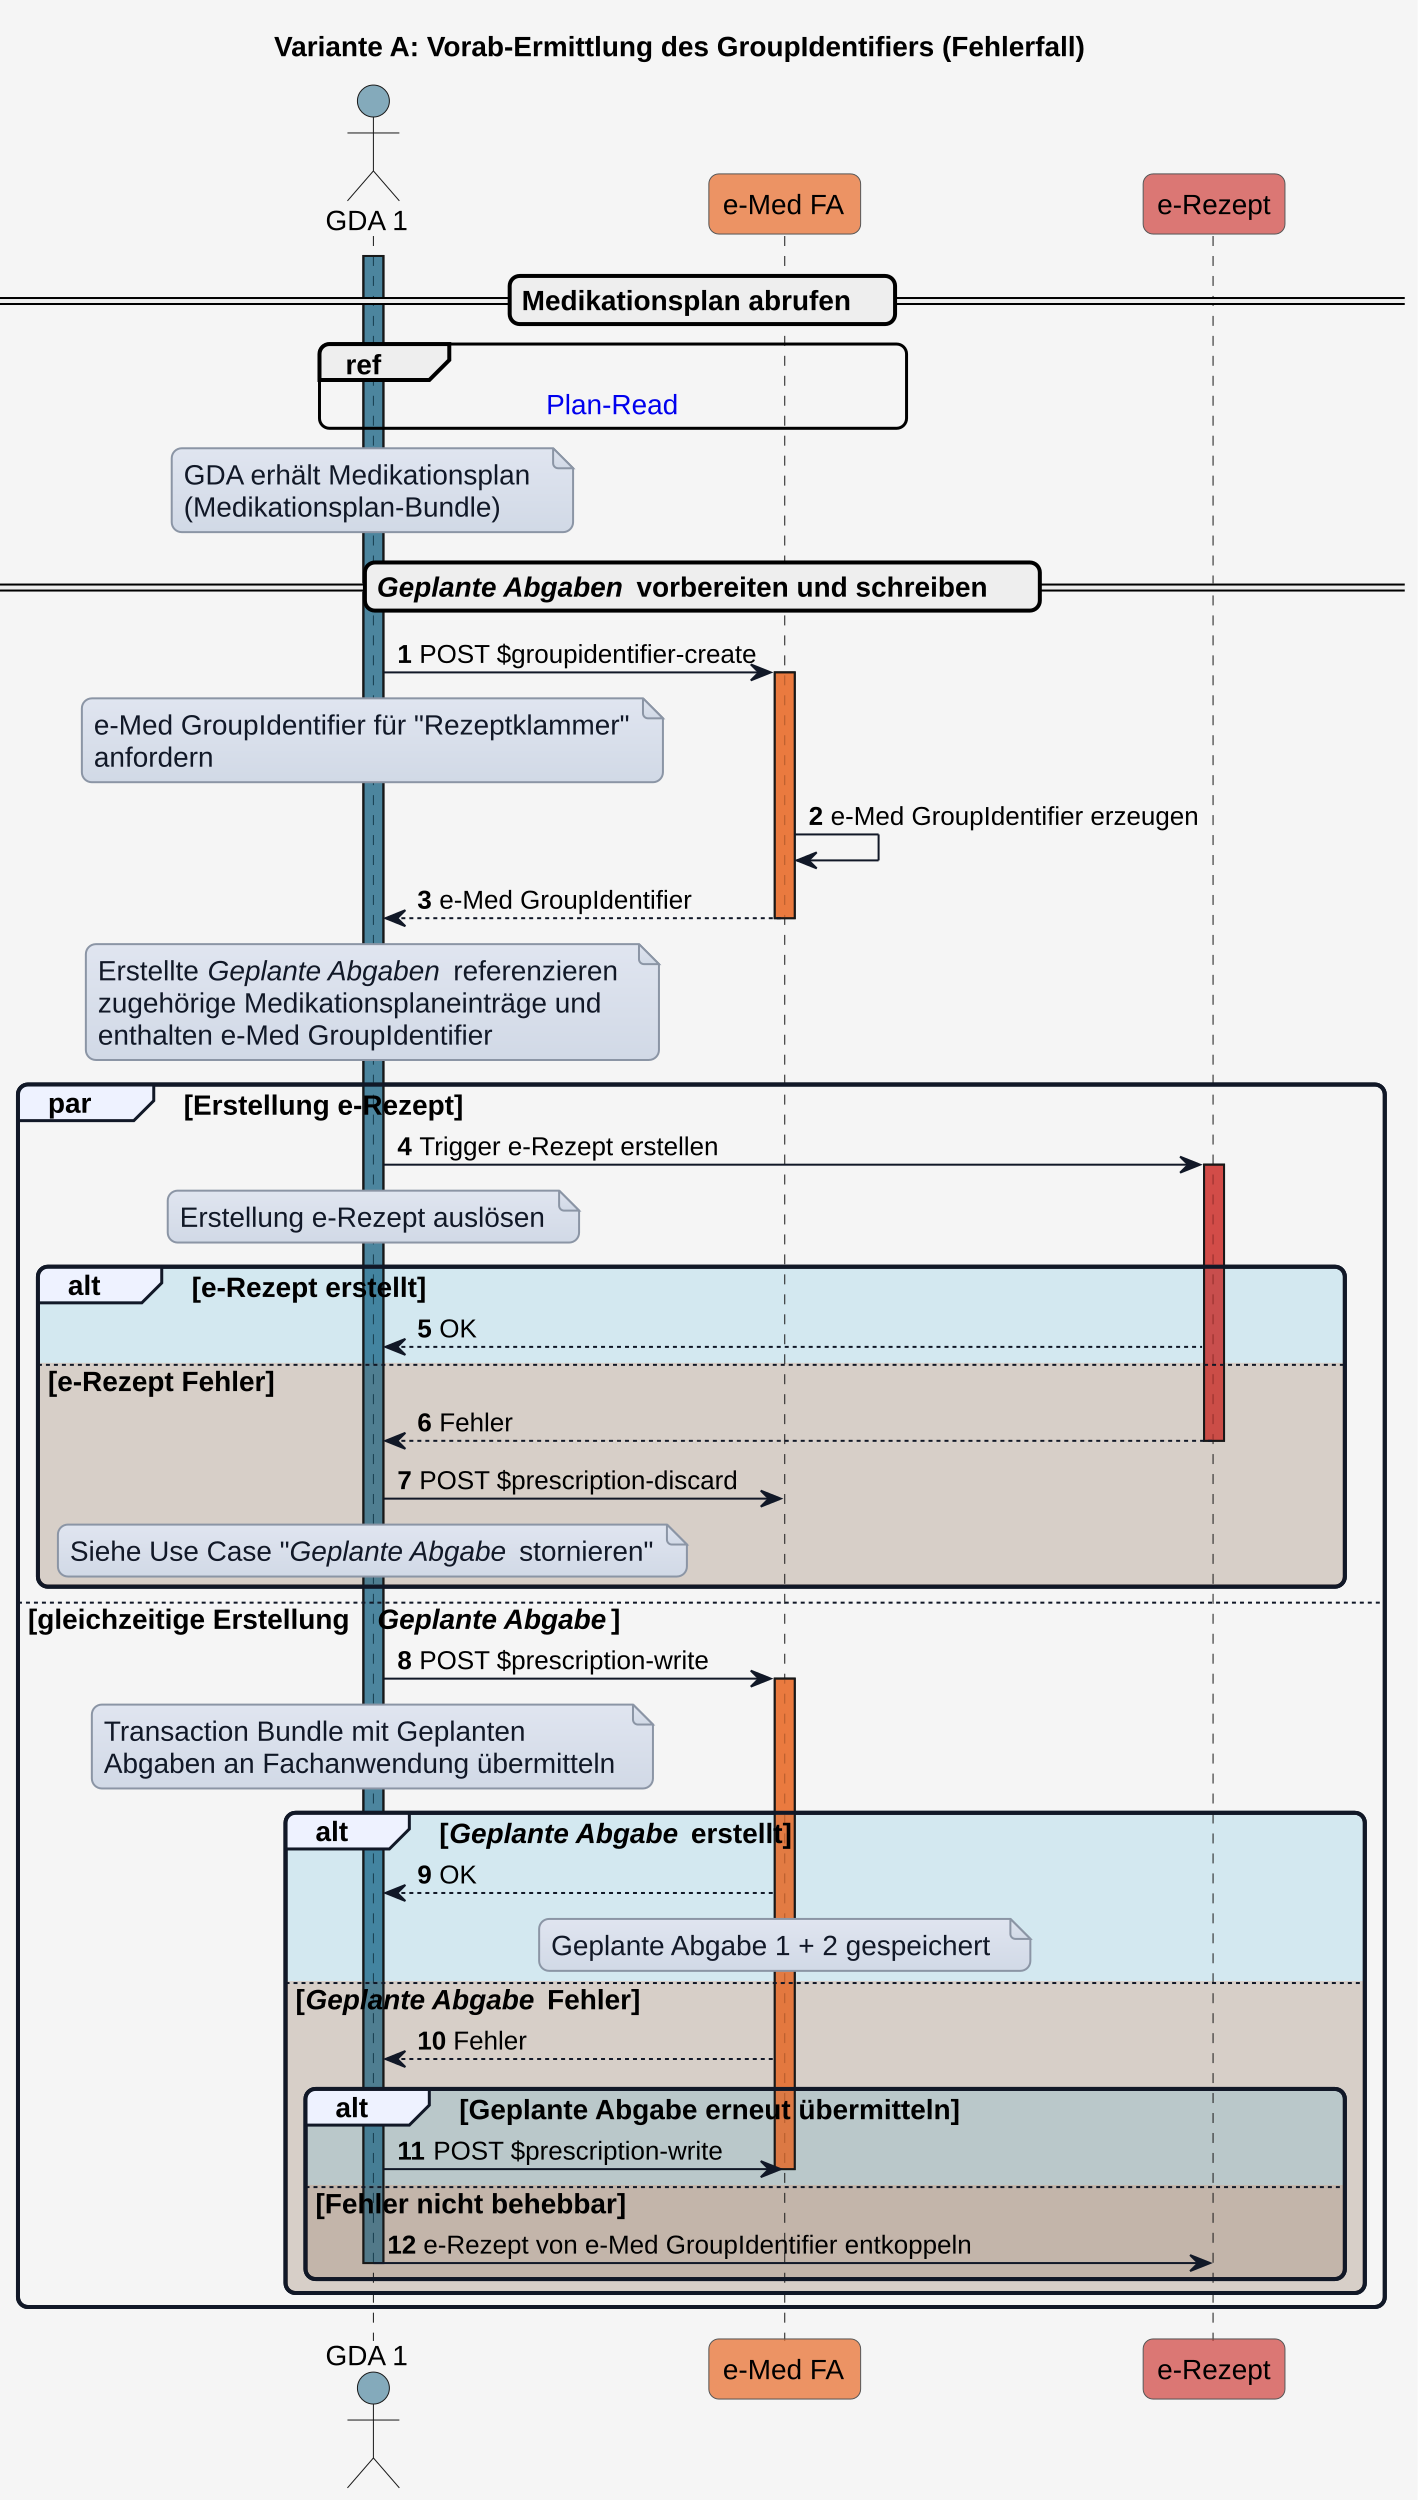
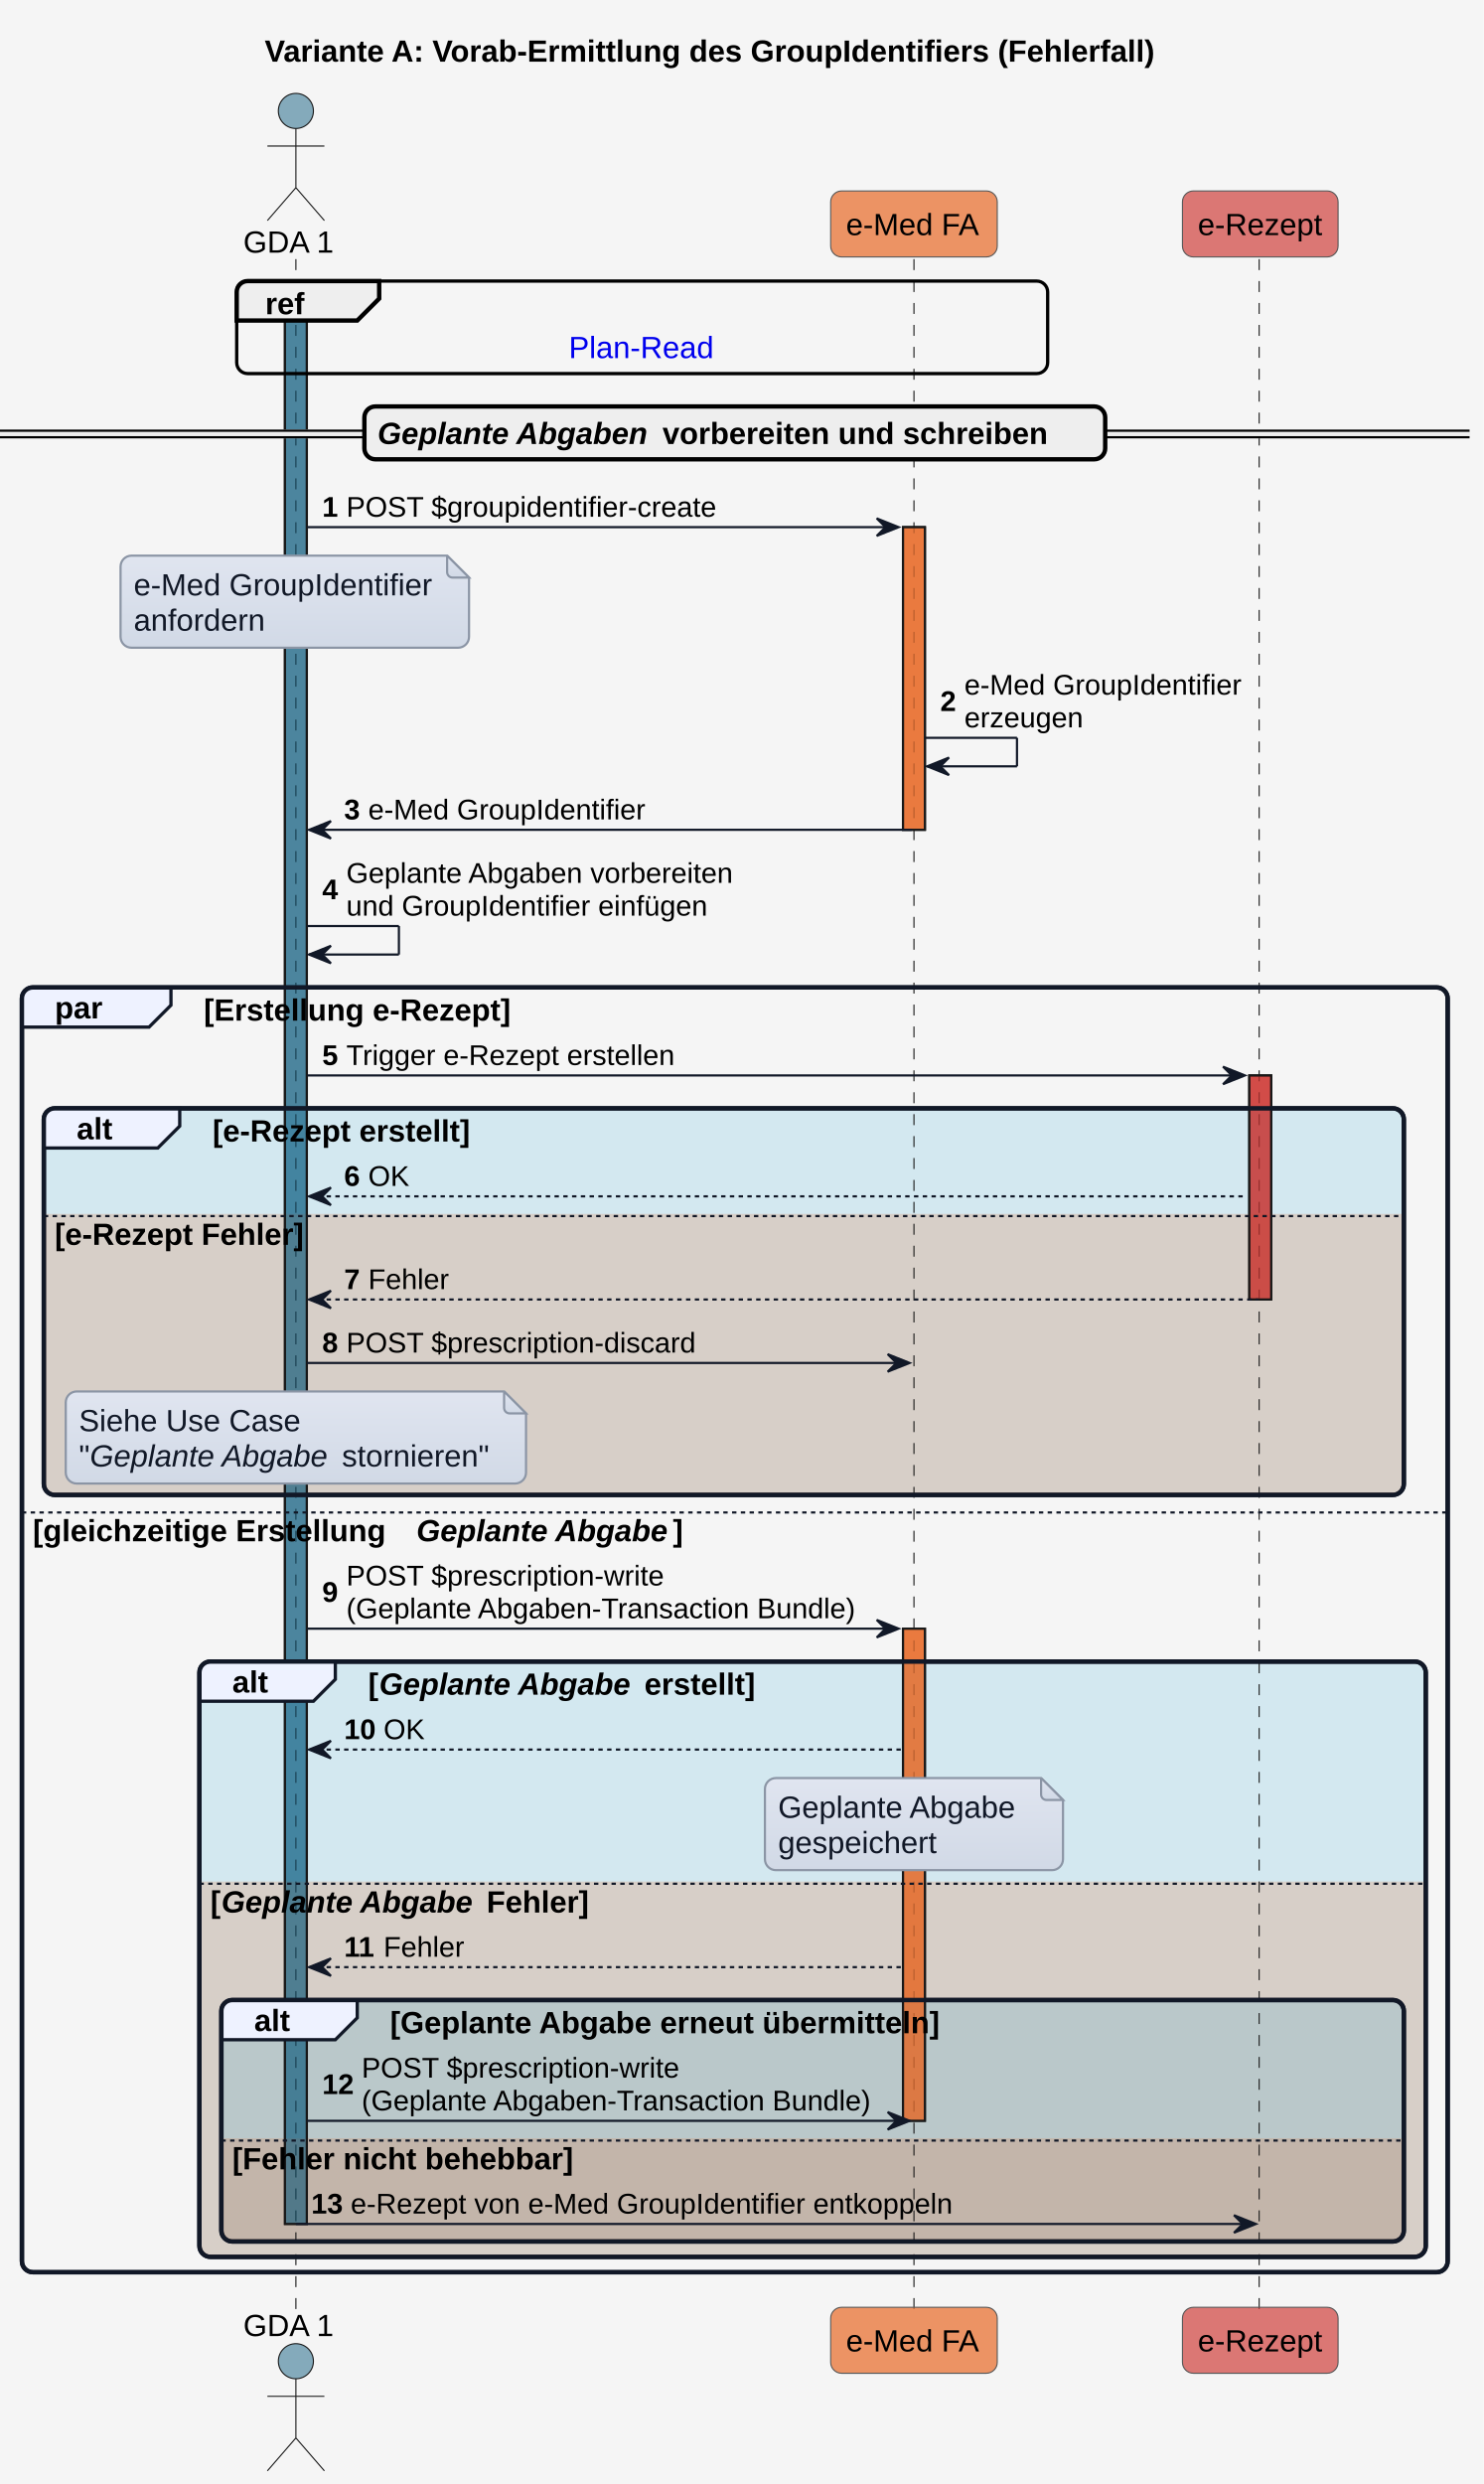
- <svg xmlns="http://www.w3.org/2000/svg" xmlns:xlink="http://www.w3.org/1999/xlink" contentStyleType="text/css" viewBox="0 0 710 1252" zoomAndPan="magnify" preserveAspectRatio="none" width="710px" style="width:710px;height:1252px;background:#F5F5F5;" version="1.1" height="1252px">
+ <svg xmlns="http://www.w3.org/2000/svg" xmlns:xlink="http://www.w3.org/1999/xlink" contentStyleType="text/css" viewBox="0 0 677 1133" zoomAndPan="magnify" preserveAspectRatio="none" width="677px" style="width:677px;height:1133px;background:#F5F5F5;" version="1.1" height="1133px">
  <defs>
-     <linearGradient y1="0%" x1="50%" y2="100%" x2="50%" id="gqodh4reyhoof0">
+     <linearGradient y1="0%" x1="50%" y2="100%" x2="50%" id="g16a7wbv7l6tcu0">
      <stop offset="0%" stop-color="#E0E5F0" />
      <stop offset="100%" stop-color="#D1D9E6" />
    </linearGradient>
  </defs>
  <g>
    <a name="l8">​</a>
-     <rect width="710" x="0" y="0" style="stroke:none;stroke-width:1.0;" fill="#F5F5F5" height="1252" />
-     <text font-weight="bold" lengthAdjust="spacing" x="137.25" font-size="14" textLength="428" y="28.132" font-family="Arial" fill="#000000">Variante A: Vorab-Ermittlung des GroupIdentifiers (Fehlerfall)</text>
-     <rect width="10" x="182" y="128.197" style="stroke:#181818;stroke-width:1.0;" fill="#156082" fill-opacity="0.502" height="1005.146" />
-     <rect width="10" x="388" y="336.738" style="stroke:#181818;stroke-width:1.0;" fill="#E97232" fill-opacity="0.741" height="123.095" />
-     <rect width="10" x="388" y="840.661" style="stroke:#181818;stroke-width:1.0;" fill="#E97232" fill-opacity="0.741" height="245.635" />
-     <rect width="10" x="603" y="583.274" style="stroke:#181818;stroke-width:1.0;" fill="#CD3732" fill-opacity="0.663" height="138.292" />
-     <rect rx="5" ry="5" width="684.5" x="9" y="543.128" style="stroke:#111827;stroke-width:2.0;" fill="none" height="612.215" />
-     <rect rx="5" ry="5" width="654.5" x="19" y="634.373" style="stroke:#111827;stroke-width:2.0;" fill="#0F9ED5" fill-opacity="0.145" height="160.241" />
-     <path d="M19,682.519 L673.5,682.519 L673.5,789.614 A5,5 0 0 1 668.5,794.614 L24,794.614 A5,5 0 0 1 19,789.614 L19,682.519 " style="stroke:none;stroke-width:1.0;" fill="#E97132" fill-opacity="0.208" />
-     <rect rx="5" ry="5" width="540.5" x="143" y="907.858" style="stroke:#111827;stroke-width:2.0;" fill="#0F9ED5" fill-opacity="0.145" height="240.485" />
-     <path d="M143,992.103 L683.5,992.103 L683.5,1143.344 A5,5 0 0 1 678.5,1148.344 L148,1148.344 A5,5 0 0 1 143,1143.344 L143,992.103 " style="stroke:none;stroke-width:1.0;" fill="#E97132" fill-opacity="0.208" />
-     <rect rx="5" ry="5" width="520.5" x="153" y="1046.15" style="stroke:#111827;stroke-width:2.0;" fill="#0F9ED5" fill-opacity="0.145" height="95.193" />
-     <path d="M153,1094.296 L673.5,1094.296 L673.5,1136.344 A5,5 0 0 1 668.5,1141.344 L158,1141.344 A5,5 0 0 1 153,1136.344 L153,1094.296 " style="stroke:none;stroke-width:1.0;" fill="#E97132" fill-opacity="0.208" />
-     <line y1="118.197" x1="187" y2="1172.344" style="stroke:#181818;stroke-width:0.5;stroke-dasharray:5.0,5.0;" x2="187" />
-     <line y1="118.197" x1="393" y2="1172.344" style="stroke:#181818;stroke-width:0.5;stroke-dasharray:5.0,5.0;" x2="393" />
-     <line y1="118.197" x1="607.5" y2="1172.344" style="stroke:#181818;stroke-width:0.5;stroke-dasharray:5.0,5.0;" x2="607.5" />
-     <text lengthAdjust="spacing" x="163" font-size="14" textLength="42" y="115.231" font-family="Arial" fill="#000000">GDA 1</text>
-     <ellipse cx="187" cy="50.599" rx="8" ry="8" style="stroke:#181818;stroke-width:0.5;" fill="#156082" fill-opacity="0.502" />
-     <path d="M187,58.599 L187,85.599 M174,66.599 L200,66.599 M187,85.599 L174,100.599 M187,85.599 L200,100.599 " style="stroke:#181818;stroke-width:0.5;" fill="none" />
-     <text lengthAdjust="spacing" x="163" font-size="14" textLength="42" y="1184.476" font-family="Arial" fill="#000000">GDA 1</text>
-     <ellipse cx="187" cy="1195.942" rx="8" ry="8" style="stroke:#181818;stroke-width:0.5;" fill="#156082" fill-opacity="0.502" />
-     <path d="M187,1203.942 L187,1230.942 M174,1211.942 L200,1211.942 M187,1230.942 L174,1245.942 M187,1230.942 L200,1245.942 " style="stroke:#181818;stroke-width:0.5;" fill="none" />
-     <rect rx="5" ry="5" width="76" x="355" y="87.099" style="stroke:#555555;stroke-width:0.5;" fill="#E97232" fill-opacity="0.741" height="30.099" />
-     <text lengthAdjust="spacing" x="362" font-size="14" textLength="62" y="107.231" font-family="Arial" fill="#000000">e-Med FA</text>
-     <rect rx="5" ry="5" width="76" x="355" y="1171.344" style="stroke:#555555;stroke-width:0.5;" fill="#E97232" fill-opacity="0.741" height="30.099" />
-     <text lengthAdjust="spacing" x="362" font-size="14" textLength="62" y="1191.476" font-family="Arial" fill="#000000">e-Med FA</text>
-     <rect rx="5" ry="5" width="71" x="572.5" y="87.099" style="stroke:#555555;stroke-width:0.5;" fill="#CD3732" fill-opacity="0.663" height="30.099" />
-     <text lengthAdjust="spacing" x="579.5" font-size="14" textLength="57" y="107.231" font-family="Arial" fill="#000000">e-Rezept</text>
-     <rect rx="5" ry="5" width="71" x="572.5" y="1171.344" style="stroke:#555555;stroke-width:0.5;" fill="#CD3732" fill-opacity="0.663" height="30.099" />
-     <text lengthAdjust="spacing" x="579.5" font-size="14" textLength="57" y="1191.476" font-family="Arial" fill="#000000">e-Rezept</text>
-     <rect width="10" x="182" y="128.197" style="stroke:#181818;stroke-width:1.0;" fill="#156082" fill-opacity="0.502" height="1005.146" />
-     <rect width="10" x="388" y="336.738" style="stroke:#181818;stroke-width:1.0;" fill="#E97232" fill-opacity="0.741" height="123.095" />
-     <rect width="10" x="388" y="840.661" style="stroke:#181818;stroke-width:1.0;" fill="#E97232" fill-opacity="0.741" height="245.635" />
-     <rect width="10" x="603" y="583.274" style="stroke:#181818;stroke-width:1.0;" fill="#CD3732" fill-opacity="0.663" height="138.292" />
-     <rect rx="5" ry="5" width="703.5" x="0" y="149.247" style="stroke:#EEEEEE;stroke-width:1.0;" fill="#EEEEEE" height="3" />
-     <line y1="149.247" x1="0" y2="149.247" style="stroke:#000000;stroke-width:1.0;" x2="703.5" />
-     <line y1="152.247" x1="0" y2="152.247" style="stroke:#000000;stroke-width:1.0;" x2="703.5" />
-     <rect rx="5" ry="5" width="193" x="255.25" y="138.197" style="stroke:#000000;stroke-width:2.0;" fill="#EEEEEE" height="24.099" />
-     <text font-weight="bold" lengthAdjust="spacing" x="261.25" font-size="14" textLength="175" y="155.329" font-family="Arial" fill="#000000">Medikationsplan abrufen</text>
-     <rect rx="5" ry="5" width="294" x="160" y="172.296" style="stroke:#000000;stroke-width:1.5;" fill="none" height="42.197" />
-     <path d="M165,172.296 L225,172.296 L225,180.296 L215,190.296 L160,190.296 L160,177.296 A5,5 0 0 1 165,172.296 " style="stroke:#000000;stroke-width:2.0;" fill="#EEEEEE" />
-     <text font-weight="bold" lengthAdjust="spacing" x="173" font-size="14" textLength="20" y="187.428" font-family="Arial" fill="#000000">ref</text>
+     <rect width="677" x="0" y="0" style="stroke:none;stroke-width:1.0;" fill="#F5F5F5" height="1133" />
+     <text font-weight="bold" lengthAdjust="spacing" x="120.75" font-size="14" textLength="428" y="28.132" font-family="Arial" fill="#000000">Variante A: Vorab-Ermittlung des GroupIdentifiers (Fehlerfall)</text>
+     <rect width="10" x="130" y="128.197" style="stroke:#181818;stroke-width:1.0;" fill="#156082" fill-opacity="0.502" height="886.2" />
+     <rect width="10" x="412" y="240.442" style="stroke:#181818;stroke-width:1.0;" fill="#E97232" fill-opacity="0.741" height="138.043" />
+     <rect width="10" x="412" y="742.864" style="stroke:#181818;stroke-width:1.0;" fill="#E97232" fill-opacity="0.741" height="224.485" />
+     <rect width="10" x="570" y="490.529" style="stroke:#181818;stroke-width:1.0;" fill="#CD3732" fill-opacity="0.663" height="102.193" />
+     <rect rx="5" ry="5" width="650.5" x="10" y="450.383" style="stroke:#111827;stroke-width:2.0;" fill="none" height="586.014" />
+     <rect rx="5" ry="5" width="620.5" x="20" y="505.529" style="stroke:#111827;stroke-width:2.0;" fill="#0F9ED5" fill-opacity="0.145" height="176.339" />
+     <path d="M20,553.675 L640.5,553.675 L640.5,676.868 A5,5 0 0 1 635.5,681.868 L25,681.868 A5,5 0 0 1 20,676.868 L20,553.675 " style="stroke:none;stroke-width:1.0;" fill="#E97132" fill-opacity="0.208" />
+     <rect rx="5" ry="5" width="559.5" x="91" y="757.864" style="stroke:#111827;stroke-width:2.0;" fill="#0F9ED5" fill-opacity="0.145" height="271.533" />
+     <path d="M91,858.207 L650.5,858.207 L650.5,1024.397 A5,5 0 0 1 645.5,1029.397 L96,1029.397 A5,5 0 0 1 91,1024.397 L91,858.207 " style="stroke:none;stroke-width:1.0;" fill="#E97132" fill-opacity="0.208" />
+     <rect rx="5" ry="5" width="539.5" x="101" y="912.255" style="stroke:#111827;stroke-width:2.0;" fill="#0F9ED5" fill-opacity="0.145" height="110.142" />
+     <path d="M101,975.35 L640.5,975.35 L640.5,1017.397 A5,5 0 0 1 635.5,1022.397 L106,1022.397 A5,5 0 0 1 101,1017.397 L101,975.35 " style="stroke:none;stroke-width:1.0;" fill="#E97132" fill-opacity="0.208" />
+     <line y1="118.197" x1="135" y2="1053.397" style="stroke:#181818;stroke-width:0.5;stroke-dasharray:5.0,5.0;" x2="135" />
+     <line y1="118.197" x1="417" y2="1053.397" style="stroke:#181818;stroke-width:0.5;stroke-dasharray:5.0,5.0;" x2="417" />
+     <line y1="118.197" x1="574.5" y2="1053.397" style="stroke:#181818;stroke-width:0.5;stroke-dasharray:5.0,5.0;" x2="574.5" />
+     <text lengthAdjust="spacing" x="111" font-size="14" textLength="42" y="115.231" font-family="Arial" fill="#000000">GDA 1</text>
+     <ellipse cx="135" cy="50.599" rx="8" ry="8" style="stroke:#181818;stroke-width:0.5;" fill="#156082" fill-opacity="0.502" />
+     <path d="M135,58.599 L135,85.599 M122,66.599 L148,66.599 M135,85.599 L122,100.599 M135,85.599 L148,100.599 " style="stroke:#181818;stroke-width:0.5;" fill="none" />
+     <text lengthAdjust="spacing" x="111" font-size="14" textLength="42" y="1065.529" font-family="Arial" fill="#000000">GDA 1</text>
+     <ellipse cx="135" cy="1076.996" rx="8" ry="8" style="stroke:#181818;stroke-width:0.5;" fill="#156082" fill-opacity="0.502" />
+     <path d="M135,1084.996 L135,1111.996 M122,1092.996 L148,1092.996 M135,1111.996 L122,1126.996 M135,1111.996 L148,1126.996 " style="stroke:#181818;stroke-width:0.5;" fill="none" />
+     <rect rx="5" ry="5" width="76" x="379" y="87.099" style="stroke:#555555;stroke-width:0.5;" fill="#E97232" fill-opacity="0.741" height="30.099" />
+     <text lengthAdjust="spacing" x="386" font-size="14" textLength="62" y="107.231" font-family="Arial" fill="#000000">e-Med FA</text>
+     <rect rx="5" ry="5" width="76" x="379" y="1052.397" style="stroke:#555555;stroke-width:0.5;" fill="#E97232" fill-opacity="0.741" height="30.099" />
+     <text lengthAdjust="spacing" x="386" font-size="14" textLength="62" y="1072.529" font-family="Arial" fill="#000000">e-Med FA</text>
+     <rect rx="5" ry="5" width="71" x="539.5" y="87.099" style="stroke:#555555;stroke-width:0.5;" fill="#CD3732" fill-opacity="0.663" height="30.099" />
+     <text lengthAdjust="spacing" x="546.5" font-size="14" textLength="57" y="107.231" font-family="Arial" fill="#000000">e-Rezept</text>
+     <rect rx="5" ry="5" width="71" x="539.5" y="1052.397" style="stroke:#555555;stroke-width:0.5;" fill="#CD3732" fill-opacity="0.663" height="30.099" />
+     <text lengthAdjust="spacing" x="546.5" font-size="14" textLength="57" y="1072.529" font-family="Arial" fill="#000000">e-Rezept</text>
+     <rect width="10" x="130" y="128.197" style="stroke:#181818;stroke-width:1.0;" fill="#156082" fill-opacity="0.502" height="886.2" />
+     <rect width="10" x="412" y="240.442" style="stroke:#181818;stroke-width:1.0;" fill="#E97232" fill-opacity="0.741" height="138.043" />
+     <rect width="10" x="412" y="742.864" style="stroke:#181818;stroke-width:1.0;" fill="#E97232" fill-opacity="0.741" height="224.485" />
+     <rect width="10" x="570" y="490.529" style="stroke:#181818;stroke-width:1.0;" fill="#CD3732" fill-opacity="0.663" height="102.193" />
+     <rect rx="5" ry="5" width="370" x="108" y="128.197" style="stroke:#000000;stroke-width:1.5;" fill="none" height="42.197" />
+     <path d="M113,128.197 L173,128.197 L173,136.197 L163,146.197 L108,146.197 L108,133.197 A5,5 0 0 1 113,128.197 " style="stroke:#000000;stroke-width:2.0;" fill="#EEEEEE" />
+     <text font-weight="bold" lengthAdjust="spacing" x="121" font-size="14" textLength="20" y="143.329" font-family="Arial" fill="#000000">ref</text>
    <a xlink:type="simple" xlink:show="new" xlink:title="interactions.html#sequenzdiagramm-plan-read" href="interactions.html#sequenzdiagramm-plan-read" xlink:actuate="onRequest" title="interactions.html#sequenzdiagramm-plan-read" xlink:href="interactions.html#sequenzdiagramm-plan-read" target="_top">
-       <text lengthAdjust="spacing" x="273.5" font-size="14" textLength="67" y="207.428" font-family="Arial" fill="#0000EE">Plan-Read</text>
+       <text lengthAdjust="spacing" x="259.5" font-size="14" textLength="67" y="163.329" font-family="Arial" fill="#0000EE">Plan-Read</text>
    </a>
-     <path d="M86,229.493 L86,261.493 A5,5 0 0 0 91,266.493 L282,266.493 A5,5 0 0 0 287,261.493 L287,234.493 L277,224.493 L91,224.493 A5,5 0 0 0 86,229.493 " style="stroke:#8B95A5;stroke-width:1.0;" fill="url(#gqodh4reyhoof0)" />
-     <path d="M277,224.493 L277,231.993 A2.5,2.5 0 0 0 279.5,234.493 L287,234.493 L277,224.493 " style="stroke:#8B95A5;stroke-width:1.0;" fill="url(#gqodh4reyhoof0)" />
-     <text lengthAdjust="spacing" x="92" font-size="14" textLength="176" y="242.625" font-family="Arial" fill="#111827">GDA erhält Medikationsplan</text>
-     <text lengthAdjust="spacing" x="92" font-size="14" textLength="161" y="258.724" font-family="Arial" fill="#111827">(Medikationsplan-Bundle)</text>
-     <rect rx="5" ry="5" width="703.5" x="0" y="292.74" style="stroke:#EEEEEE;stroke-width:1.0;" fill="#EEEEEE" height="3" />
-     <line y1="292.74" x1="0" y2="292.74" style="stroke:#000000;stroke-width:1.0;" x2="703.5" />
-     <line y1="295.74" x1="0" y2="295.74" style="stroke:#000000;stroke-width:1.0;" x2="703.5" />
-     <rect rx="5" ry="5" width="338" x="182.75" y="281.69" style="stroke:#000000;stroke-width:2.0;" fill="#EEEEEE" height="24.099" />
-     <text font-weight="bold" lengthAdjust="spacing" x="188.75" font-size="14" textLength="126" y="298.822" font-family="Arial" font-style="italic" fill="#000000">Geplante Abgaben</text>
-     <text font-weight="bold" lengthAdjust="spacing" x="318.75" font-size="14" textLength="190" y="298.822" font-family="Arial" fill="#000000">vorbereiten und schreiben</text>
-     <polygon style="stroke:#111827;stroke-width:1.0;" fill="#111827" points="376,332.738,386,336.738,376,340.738,380,336.738" />
-     <line y1="336.738" x1="192" y2="336.738" style="stroke:#111827;stroke-width:1.0;" x2="382" />
-     <text font-weight="bold" lengthAdjust="spacing" x="199" font-size="13" textLength="7" y="331.983" font-family="Arial" fill="#000000">1</text>
-     <text lengthAdjust="spacing" x="210" font-size="13" textLength="166" y="331.983" font-family="Arial" fill="#000000">POST $groupidentifier-create​</text>
-     <path d="M41,354.738 L41,386.738 A5,5 0 0 0 46,391.738 L327,391.738 A5,5 0 0 0 332,386.738 L332,359.738 L322,349.738 L46,349.738 A5,5 0 0 0 41,354.738 " style="stroke:#8B95A5;stroke-width:1.0;" fill="url(#gqodh4reyhoof0)" />
-     <path d="M322,349.738 L322,357.238 A2.5,2.5 0 0 0 324.5,359.738 L332,359.738 L322,349.738 " style="stroke:#8B95A5;stroke-width:1.0;" fill="url(#gqodh4reyhoof0)" />
-     <text lengthAdjust="spacing" x="47" font-size="14" textLength="270" y="367.87" font-family="Arial" fill="#111827">e-Med GroupIdentifier für "Rezeptklammer"</text>
-     <text lengthAdjust="spacing" x="47" font-size="14" textLength="62" y="383.968" font-family="Arial" fill="#111827">anfordern</text>
-     <line y1="417.884" x1="398" y2="417.884" style="stroke:#111827;stroke-width:1.0;" x2="440" />
-     <line y1="417.884" x1="440" y2="430.884" style="stroke:#111827;stroke-width:1.0;" x2="440" />
-     <line y1="430.884" x1="399" y2="430.884" style="stroke:#111827;stroke-width:1.0;" x2="440" />
-     <polygon style="stroke:#111827;stroke-width:1.0;" fill="#111827" points="409,426.884,399,430.884,409,434.884,405,430.884" />
-     <text font-weight="bold" lengthAdjust="spacing" x="405" font-size="13" textLength="7" y="413.129" font-family="Arial" fill="#000000">2</text>
-     <text lengthAdjust="spacing" x="416" font-size="13" textLength="180" y="413.129" font-family="Arial" fill="#000000">e-Med GroupIdentifier erzeugen</text>
-     <polygon style="stroke:#111827;stroke-width:1.0;" fill="#111827" points="203,455.832,193,459.832,203,463.832,199,459.832" />
-     <line y1="459.832" x1="197" y2="459.832" style="stroke:#111827;stroke-width:1.0;stroke-dasharray:2.0,2.0;" x2="392" />
-     <text font-weight="bold" lengthAdjust="spacing" x="209" font-size="13" textLength="7" y="455.078" font-family="Arial" fill="#000000">3</text>
-     <text lengthAdjust="spacing" x="220" font-size="13" textLength="123" y="455.078" font-family="Arial" fill="#000000">e-Med GroupIdentifier</text>
-     <path d="M43,477.832 L43,525.832 A5,5 0 0 0 48,530.832 L325,530.832 A5,5 0 0 0 330,525.832 L330,482.832 L320,472.832 L48,472.832 A5,5 0 0 0 43,477.832 " style="stroke:#8B95A5;stroke-width:1.0;" fill="url(#gqodh4reyhoof0)" />
-     <path d="M320,472.832 L320,480.332 A2.5,2.5 0 0 0 322.5,482.832 L330,482.832 L320,472.832 " style="stroke:#8B95A5;stroke-width:1.0;" fill="url(#gqodh4reyhoof0)" />
-     <text lengthAdjust="spacing" x="49" font-size="14" textLength="51" y="490.964" font-family="Arial" fill="#111827">Erstellte</text>
-     <text lengthAdjust="spacing" x="104" font-size="14" textLength="119" y="490.964" font-family="Arial" font-style="italic" fill="#111827">Geplante Abgaben</text>
-     <text lengthAdjust="spacing" x="227" font-size="14" textLength="84" y="490.964" font-family="Arial" fill="#111827">referenzieren</text>
-     <text lengthAdjust="spacing" x="49" font-size="14" textLength="256" y="507.063" font-family="Arial" fill="#111827">zugehörige Medikationsplaneinträge und</text>
-     <text lengthAdjust="spacing" x="49" font-size="14" textLength="201" y="523.162" font-family="Arial" fill="#111827">enthalten e-Med GroupIdentifier</text>
-     <path d="M14,543.128 L77,543.128 L77,551.227 L67,561.227 L9,561.227 L9,548.128 A5,5 0 0 1 14,543.128 " style="stroke:#111827;stroke-width:1.5;" fill="#EEF2FF" />
-     <rect rx="5" ry="5" width="684.5" x="9" y="543.128" style="stroke:#111827;stroke-width:2.0;" fill="none" height="612.215" />
-     <text font-weight="bold" lengthAdjust="spacing" x="24" font-size="14" textLength="23" y="557.26" font-family="Arial" fill="#000000">par</text>
-     <text font-weight="bold" lengthAdjust="spacing" x="92" font-size="14" textLength="149" y="558.26" font-family="Arial" fill="#000000">[Erstellung e-Rezept]</text>
-     <polygon style="stroke:#111827;stroke-width:1.0;" fill="#111827" points="591,579.274,601,583.274,591,587.274,595,583.274" />
-     <line y1="583.274" x1="192" y2="583.274" style="stroke:#111827;stroke-width:1.0;" x2="597" />
-     <text font-weight="bold" lengthAdjust="spacing" x="199" font-size="13" textLength="7" y="578.519" font-family="Arial" fill="#000000">4</text>
-     <text lengthAdjust="spacing" x="210" font-size="13" textLength="148" y="578.519" font-family="Arial" fill="#000000">Trigger e-Rezept erstellen</text>
-     <path d="M84,601.274 L84,617.274 A5,5 0 0 0 89,622.274 L285,622.274 A5,5 0 0 0 290,617.274 L290,606.274 L280,596.274 L89,596.274 A5,5 0 0 0 84,601.274 " style="stroke:#8B95A5;stroke-width:1.0;" fill="url(#gqodh4reyhoof0)" />
-     <path d="M280,596.274 L280,603.774 A2.5,2.5 0 0 0 282.5,606.274 L290,606.274 L280,596.274 " style="stroke:#8B95A5;stroke-width:1.0;" fill="url(#gqodh4reyhoof0)" />
-     <text lengthAdjust="spacing" x="90" font-size="14" textLength="185" y="614.406" font-family="Arial" fill="#111827">Erstellung e-Rezept auslösen</text>
-     <path d="M24,634.373 L81,634.373 L81,642.472 L71,652.472 L19,652.472 L19,639.373 A5,5 0 0 1 24,634.373 " style="stroke:#111827;stroke-width:1.5;" fill="#EEF2FF" />
-     <rect rx="5" ry="5" width="654.5" x="19" y="634.373" style="stroke:#111827;stroke-width:2.0;" fill="none" height="160.241" />
-     <text font-weight="bold" lengthAdjust="spacing" x="34" font-size="14" textLength="17" y="648.505" font-family="Arial" fill="#000000">alt</text>
-     <text font-weight="bold" lengthAdjust="spacing" x="96" font-size="14" textLength="127" y="649.505" font-family="Arial" fill="#000000">[e-Rezept erstellt]</text>
-     <polygon style="stroke:#111827;stroke-width:1.0;" fill="#111827" points="203,670.519,193,674.519,203,678.519,199,674.519" />
-     <line y1="674.519" x1="197" y2="674.519" style="stroke:#111827;stroke-width:1.0;stroke-dasharray:2.0,2.0;" x2="602" />
-     <text font-weight="bold" lengthAdjust="spacing" x="209" font-size="13" textLength="7" y="669.764" font-family="Arial" fill="#000000">5</text>
-     <text lengthAdjust="spacing" x="220" font-size="13" textLength="19" y="669.764" font-family="Arial" fill="#000000">OK</text>
-     <line y1="683.519" x1="19" y2="683.519" style="stroke:#111827;stroke-width:1.0;stroke-dasharray:2.0,2.0;" x2="673.5" />
-     <text font-weight="bold" lengthAdjust="spacing" x="24" font-size="14" textLength="123" y="696.651" font-family="Arial" fill="#000000">[e-Rezept Fehler]</text>
-     <polygon style="stroke:#111827;stroke-width:1.0;" fill="#111827" points="203,717.566,193,721.566,203,725.566,199,721.566" />
-     <line y1="721.566" x1="197" y2="721.566" style="stroke:#111827;stroke-width:1.0;stroke-dasharray:2.0,2.0;" x2="607" />
-     <text font-weight="bold" lengthAdjust="spacing" x="209" font-size="13" textLength="7" y="716.812" font-family="Arial" fill="#000000">6</text>
-     <text lengthAdjust="spacing" x="220" font-size="13" textLength="36" y="716.812" font-family="Arial" fill="#000000">Fehler</text>
-     <polygon style="stroke:#111827;stroke-width:1.0;" fill="#111827" points="381,746.515,391,750.515,381,754.515,385,750.515" />
-     <line y1="750.515" x1="192" y2="750.515" style="stroke:#111827;stroke-width:1.0;" x2="387" />
-     <text font-weight="bold" lengthAdjust="spacing" x="199" font-size="13" textLength="7" y="745.76" font-family="Arial" fill="#000000">7</text>
-     <text lengthAdjust="spacing" x="210" font-size="13" textLength="159" y="745.76" font-family="Arial" fill="#000000">POST $prescription-discard​</text>
-     <path d="M29,768.515 L29,784.515 A5,5 0 0 0 34,789.515 L339,789.515 A5,5 0 0 0 344,784.515 L344,773.515 L334,763.515 L34,763.515 A5,5 0 0 0 29,768.515 " style="stroke:#8B95A5;stroke-width:1.0;" fill="url(#gqodh4reyhoof0)" />
-     <path d="M334,763.515 L334,771.015 A2.5,2.5 0 0 0 336.5,773.515 L344,773.515 L334,763.515 " style="stroke:#8B95A5;stroke-width:1.0;" fill="url(#gqodh4reyhoof0)" />
-     <text lengthAdjust="spacing" x="35" font-size="14" textLength="110" y="781.647" font-family="Arial" fill="#111827">Siehe Use Case "</text>
-     <text lengthAdjust="spacing" x="145" font-size="14" textLength="111" y="781.647" font-family="Arial" font-style="italic" fill="#111827">Geplante Abgabe</text>
-     <text lengthAdjust="spacing" x="260" font-size="14" textLength="69" y="781.647" font-family="Arial" fill="#111827">stornieren"</text>
-     <line y1="802.614" x1="9" y2="802.614" style="stroke:#111827;stroke-width:1.0;stroke-dasharray:2.0,2.0;" x2="693.5" />
-     <text font-weight="bold" lengthAdjust="spacing" x="14" font-size="14" textLength="171" y="815.746" font-family="Arial" fill="#000000">[gleichzeitige Erstellung</text>
-     <text font-weight="bold" lengthAdjust="spacing" x="189" font-size="14" textLength="117" y="815.746" font-family="Arial" font-style="italic" fill="#000000">Geplante Abgabe</text>
-     <text font-weight="bold" lengthAdjust="spacing" x="306" font-size="14" textLength="5" y="815.746" font-family="Arial" fill="#000000">]</text>
-     <polygon style="stroke:#111827;stroke-width:1.0;" fill="#111827" points="376,836.661,386,840.661,376,844.661,380,840.661" />
-     <line y1="840.661" x1="192" y2="840.661" style="stroke:#111827;stroke-width:1.0;" x2="382" />
-     <text font-weight="bold" lengthAdjust="spacing" x="199" font-size="13" textLength="7" y="835.906" font-family="Arial" fill="#000000">8</text>
-     <text lengthAdjust="spacing" x="210" font-size="13" textLength="144" y="835.906" font-family="Arial" fill="#000000">POST $prescription-write</text>
-     <path d="M46,858.661 L46,890.661 A5,5 0 0 0 51,895.661 L322,895.661 A5,5 0 0 0 327,890.661 L327,863.661 L317,853.661 L51,853.661 A5,5 0 0 0 46,858.661 " style="stroke:#8B95A5;stroke-width:1.0;" fill="url(#gqodh4reyhoof0)" />
-     <path d="M317,853.661 L317,861.161 A2.5,2.5 0 0 0 319.5,863.661 L327,863.661 L317,853.661 " style="stroke:#8B95A5;stroke-width:1.0;" fill="url(#gqodh4reyhoof0)" />
-     <text lengthAdjust="spacing" x="52" font-size="14" textLength="215" y="871.793" font-family="Arial" fill="#111827">Transaction Bundle mit Geplanten</text>
-     <text lengthAdjust="spacing" x="52" font-size="14" textLength="260" y="887.892" font-family="Arial" fill="#111827">Abgaben an Fachanwendung übermitteln</text>
-     <path d="M148,907.858 L205,907.858 L205,915.957 L195,925.957 L143,925.957 L143,912.858 A5,5 0 0 1 148,907.858 " style="stroke:#111827;stroke-width:1.5;" fill="#EEF2FF" />
-     <rect rx="5" ry="5" width="540.5" x="143" y="907.858" style="stroke:#111827;stroke-width:2.0;" fill="none" height="240.485" />
-     <text font-weight="bold" lengthAdjust="spacing" x="158" font-size="14" textLength="17" y="921.99" font-family="Arial" fill="#000000">alt</text>
-     <text font-weight="bold" lengthAdjust="spacing" x="220" font-size="14" textLength="5" y="922.99" font-family="Arial" fill="#000000">[</text>
-     <text font-weight="bold" lengthAdjust="spacing" x="225" font-size="14" textLength="117" y="922.99" font-family="Arial" font-style="italic" fill="#000000">Geplante Abgabe</text>
-     <text font-weight="bold" lengthAdjust="spacing" x="346" font-size="14" textLength="55" y="922.99" font-family="Arial" fill="#000000">erstellt]</text>
-     <polygon style="stroke:#111827;stroke-width:1.0;" fill="#111827" points="203,944.004,193,948.004,203,952.004,199,948.004" />
-     <line y1="948.004" x1="197" y2="948.004" style="stroke:#111827;stroke-width:1.0;stroke-dasharray:2.0,2.0;" x2="387" />
-     <text font-weight="bold" lengthAdjust="spacing" x="209" font-size="13" textLength="7" y="943.25" font-family="Arial" fill="#000000">9</text>
-     <text lengthAdjust="spacing" x="220" font-size="13" textLength="19" y="943.25" font-family="Arial" fill="#000000">OK</text>
-     <path d="M270,966.004 L270,982.004 A5,5 0 0 0 275,987.004 L511,987.004 A5,5 0 0 0 516,982.004 L516,971.004 L506,961.004 L275,961.004 A5,5 0 0 0 270,966.004 " style="stroke:#8B95A5;stroke-width:1.0;" fill="url(#gqodh4reyhoof0)" />
-     <path d="M506,961.004 L506,968.504 A2.5,2.5 0 0 0 508.5,971.004 L516,971.004 L506,961.004 " style="stroke:#8B95A5;stroke-width:1.0;" fill="url(#gqodh4reyhoof0)" />
-     <text lengthAdjust="spacing" x="276" font-size="14" textLength="225" y="979.136" font-family="Arial" fill="#111827">Geplante Abgabe 1 + 2 gespeichert</text>
-     <line y1="993.103" x1="143" y2="993.103" style="stroke:#111827;stroke-width:1.0;stroke-dasharray:2.0,2.0;" x2="683.5" />
-     <text font-weight="bold" lengthAdjust="spacing" x="148" font-size="14" textLength="5" y="1006.235" font-family="Arial" fill="#000000">[</text>
-     <text font-weight="bold" lengthAdjust="spacing" x="153" font-size="14" textLength="117" y="1006.235" font-family="Arial" font-style="italic" fill="#000000">Geplante Abgabe</text>
-     <text font-weight="bold" lengthAdjust="spacing" x="274" font-size="14" textLength="51" y="1006.235" font-family="Arial" fill="#000000">Fehler]</text>
-     <polygon style="stroke:#111827;stroke-width:1.0;" fill="#111827" points="203,1027.15,193,1031.15,203,1035.15,199,1031.15" />
-     <line y1="1031.15" x1="197" y2="1031.15" style="stroke:#111827;stroke-width:1.0;stroke-dasharray:2.0,2.0;" x2="387" />
-     <text font-weight="bold" lengthAdjust="spacing" x="209" font-size="13" textLength="14" y="1026.396" font-family="Arial" fill="#000000">10</text>
-     <text lengthAdjust="spacing" x="227" font-size="13" textLength="36" y="1026.396" font-family="Arial" fill="#000000">Fehler</text>
-     <path d="M158,1046.15 L215,1046.15 L215,1054.249 L205,1064.249 L153,1064.249 L153,1051.15 A5,5 0 0 1 158,1046.15 " style="stroke:#111827;stroke-width:1.5;" fill="#EEF2FF" />
-     <rect rx="5" ry="5" width="520.5" x="153" y="1046.15" style="stroke:#111827;stroke-width:2.0;" fill="none" height="95.193" />
-     <text font-weight="bold" lengthAdjust="spacing" x="168" font-size="14" textLength="17" y="1060.282" font-family="Arial" fill="#000000">alt</text>
-     <text font-weight="bold" lengthAdjust="spacing" x="230" font-size="14" textLength="267" y="1061.282" font-family="Arial" fill="#000000">[Geplante Abgabe erneut übermitteln]</text>
-     <polygon style="stroke:#111827;stroke-width:1.0;" fill="#111827" points="381,1082.296,391,1086.296,381,1090.296,385,1086.296" />
-     <line y1="1086.296" x1="192" y2="1086.296" style="stroke:#111827;stroke-width:1.0;" x2="387" />
-     <text font-weight="bold" lengthAdjust="spacing" x="199" font-size="13" textLength="14" y="1081.542" font-family="Arial" fill="#000000">11</text>
-     <text lengthAdjust="spacing" x="217" font-size="13" textLength="144" y="1081.542" font-family="Arial" fill="#000000">POST $prescription-write</text>
-     <line y1="1095.296" x1="153" y2="1095.296" style="stroke:#111827;stroke-width:1.0;stroke-dasharray:2.0,2.0;" x2="673.5" />
-     <text font-weight="bold" lengthAdjust="spacing" x="158" font-size="14" textLength="167" y="1108.428" font-family="Arial" fill="#000000">[Fehler nicht behebbar]</text>
-     <polygon style="stroke:#111827;stroke-width:1.0;" fill="#111827" points="596,1129.344,606,1133.344,596,1137.344,600,1133.344" />
-     <line y1="1133.344" x1="187" y2="1133.344" style="stroke:#111827;stroke-width:1.0;" x2="602" />
-     <text font-weight="bold" lengthAdjust="spacing" x="194" font-size="13" textLength="14" y="1128.589" font-family="Arial" fill="#000000">12</text>
-     <text lengthAdjust="spacing" x="212" font-size="13" textLength="269" y="1128.589" font-family="Arial" fill="#000000">e-Rezept von e-Med GroupIdentifier entkoppeln</text>
+     <rect rx="5" ry="5" width="670.5" x="0" y="196.444" style="stroke:#EEEEEE;stroke-width:1.0;" fill="#EEEEEE" height="3" />
+     <line y1="196.444" x1="0" y2="196.444" style="stroke:#000000;stroke-width:1.0;" x2="670.5" />
+     <line y1="199.444" x1="0" y2="199.444" style="stroke:#000000;stroke-width:1.0;" x2="670.5" />
+     <rect rx="5" ry="5" width="338" x="166.25" y="185.394" style="stroke:#000000;stroke-width:2.0;" fill="#EEEEEE" height="24.099" />
+     <text font-weight="bold" lengthAdjust="spacing" x="172.25" font-size="14" textLength="126" y="202.526" font-family="Arial" font-style="italic" fill="#000000">Geplante Abgaben</text>
+     <text font-weight="bold" lengthAdjust="spacing" x="302.25" font-size="14" textLength="190" y="202.526" font-family="Arial" fill="#000000">vorbereiten und schreiben</text>
+     <polygon style="stroke:#111827;stroke-width:1.0;" fill="#111827" points="400,236.442,410,240.442,400,244.442,404,240.442" />
+     <line y1="240.442" x1="140" y2="240.442" style="stroke:#111827;stroke-width:1.0;" x2="406" />
+     <text font-weight="bold" lengthAdjust="spacing" x="147" font-size="13" textLength="7" y="235.687" font-family="Arial" fill="#000000">1</text>
+     <text lengthAdjust="spacing" x="158" font-size="13" textLength="166" y="235.687" font-family="Arial" fill="#000000">POST $groupidentifier-create​</text>
+     <path d="M55,258.442 L55,290.442 A5,5 0 0 0 60,295.442 L209,295.442 A5,5 0 0 0 214,290.442 L214,263.442 L204,253.442 L60,253.442 A5,5 0 0 0 55,258.442 " style="stroke:#8B95A5;stroke-width:1.0;" fill="url(#g16a7wbv7l6tcu0)" />
+     <path d="M204,253.442 L204,260.942 A2.5,2.5 0 0 0 206.5,263.442 L214,263.442 L204,253.442 " style="stroke:#8B95A5;stroke-width:1.0;" fill="url(#g16a7wbv7l6tcu0)" />
+     <text lengthAdjust="spacing" x="61" font-size="14" textLength="138" y="271.574" font-family="Arial" fill="#111827">e-Med GroupIdentifier</text>
+     <text lengthAdjust="spacing" x="61" font-size="14" textLength="62" y="287.672" font-family="Arial" fill="#111827">anfordern</text>
+     <line y1="336.537" x1="422" y2="336.537" style="stroke:#111827;stroke-width:1.0;" x2="464" />
+     <line y1="336.537" x1="464" y2="349.537" style="stroke:#111827;stroke-width:1.0;" x2="464" />
+     <line y1="349.537" x1="423" y2="349.537" style="stroke:#111827;stroke-width:1.0;" x2="464" />
+     <polygon style="stroke:#111827;stroke-width:1.0;" fill="#111827" points="433,345.537,423,349.537,433,353.537,429,349.537" />
+     <text font-weight="bold" lengthAdjust="spacing" x="429" font-size="13" textLength="7" y="324.307" font-family="Arial" fill="#000000">2</text>
+     <text lengthAdjust="spacing" x="440" font-size="13" textLength="123" y="316.833" font-family="Arial" fill="#000000">e-Med GroupIdentifier</text>
+     <text lengthAdjust="spacing" x="440" font-size="13" textLength="53" y="331.782" font-family="Arial" fill="#000000">erzeugen</text>
+     <polygon style="stroke:#111827;stroke-width:1.0;" fill="#111827" points="151,374.485,141,378.485,151,382.485,147,378.485" />
+     <line y1="378.485" x1="145" y2="378.485" style="stroke:#111827;stroke-width:1.0;" x2="416" />
+     <text font-weight="bold" lengthAdjust="spacing" x="157" font-size="13" textLength="7" y="373.731" font-family="Arial" fill="#000000">3</text>
+     <text lengthAdjust="spacing" x="168" font-size="13" textLength="123" y="373.731" font-family="Arial" fill="#000000">e-Med GroupIdentifier</text>
+     <line y1="422.383" x1="140" y2="422.383" style="stroke:#111827;stroke-width:1.0;" x2="182" />
+     <line y1="422.383" x1="182" y2="435.383" style="stroke:#111827;stroke-width:1.0;" x2="182" />
+     <line y1="435.383" x1="141" y2="435.383" style="stroke:#111827;stroke-width:1.0;" x2="182" />
+     <polygon style="stroke:#111827;stroke-width:1.0;" fill="#111827" points="151,431.383,141,435.383,151,439.383,147,435.383" />
+     <text font-weight="bold" lengthAdjust="spacing" x="147" font-size="13" textLength="7" y="410.154" font-family="Arial" fill="#000000">4</text>
+     <text lengthAdjust="spacing" x="158" font-size="13" textLength="173" y="402.679" font-family="Arial" fill="#000000">Geplante Abgaben vorbereiten</text>
+     <text lengthAdjust="spacing" x="158" font-size="13" textLength="160" y="417.628" font-family="Arial" fill="#000000">und GroupIdentifier einfügen</text>
+     <path d="M15,450.383 L78,450.383 L78,458.481 L68,468.481 L10,468.481 L10,455.383 A5,5 0 0 1 15,450.383 " style="stroke:#111827;stroke-width:1.5;" fill="#EEF2FF" />
+     <rect rx="5" ry="5" width="650.5" x="10" y="450.383" style="stroke:#111827;stroke-width:2.0;" fill="none" height="586.014" />
+     <text font-weight="bold" lengthAdjust="spacing" x="25" font-size="14" textLength="23" y="464.515" font-family="Arial" fill="#000000">par</text>
+     <text font-weight="bold" lengthAdjust="spacing" x="93" font-size="14" textLength="149" y="465.515" font-family="Arial" fill="#000000">[Erstellung e-Rezept]</text>
+     <polygon style="stroke:#111827;stroke-width:1.0;" fill="#111827" points="558,486.529,568,490.529,558,494.529,562,490.529" />
+     <line y1="490.529" x1="140" y2="490.529" style="stroke:#111827;stroke-width:1.0;" x2="564" />
+     <text font-weight="bold" lengthAdjust="spacing" x="147" font-size="13" textLength="7" y="485.774" font-family="Arial" fill="#000000">5</text>
+     <text lengthAdjust="spacing" x="158" font-size="13" textLength="148" y="485.774" font-family="Arial" fill="#000000">Trigger e-Rezept erstellen</text>
+     <path d="M25,505.529 L82,505.529 L82,513.627 L72,523.627 L20,523.627 L20,510.529 A5,5 0 0 1 25,505.529 " style="stroke:#111827;stroke-width:1.5;" fill="#EEF2FF" />
+     <rect rx="5" ry="5" width="620.5" x="20" y="505.529" style="stroke:#111827;stroke-width:2.0;" fill="none" height="176.339" />
+     <text font-weight="bold" lengthAdjust="spacing" x="35" font-size="14" textLength="17" y="519.661" font-family="Arial" fill="#000000">alt</text>
+     <text font-weight="bold" lengthAdjust="spacing" x="97" font-size="14" textLength="127" y="520.661" font-family="Arial" fill="#000000">[e-Rezept erstellt]</text>
+     <polygon style="stroke:#111827;stroke-width:1.0;" fill="#111827" points="151,541.675,141,545.675,151,549.675,147,545.675" />
+     <line y1="545.675" x1="145" y2="545.675" style="stroke:#111827;stroke-width:1.0;stroke-dasharray:2.0,2.0;" x2="569" />
+     <text font-weight="bold" lengthAdjust="spacing" x="157" font-size="13" textLength="7" y="540.92" font-family="Arial" fill="#000000">6</text>
+     <text lengthAdjust="spacing" x="168" font-size="13" textLength="19" y="540.92" font-family="Arial" fill="#000000">OK</text>
+     <line y1="554.675" x1="20" y2="554.675" style="stroke:#111827;stroke-width:1.0;stroke-dasharray:2.0,2.0;" x2="640.5" />
+     <text font-weight="bold" lengthAdjust="spacing" x="25" font-size="14" textLength="123" y="567.807" font-family="Arial" fill="#000000">[e-Rezept Fehler]</text>
+     <polygon style="stroke:#111827;stroke-width:1.0;" fill="#111827" points="151,588.722,141,592.722,151,596.722,147,592.722" />
+     <line y1="592.722" x1="145" y2="592.722" style="stroke:#111827;stroke-width:1.0;stroke-dasharray:2.0,2.0;" x2="574" />
+     <text font-weight="bold" lengthAdjust="spacing" x="157" font-size="13" textLength="7" y="587.967" font-family="Arial" fill="#000000">7</text>
+     <text lengthAdjust="spacing" x="168" font-size="13" textLength="36" y="587.967" font-family="Arial" fill="#000000">Fehler</text>
+     <polygon style="stroke:#111827;stroke-width:1.0;" fill="#111827" points="405,617.671,415,621.671,405,625.671,409,621.671" />
+     <line y1="621.671" x1="140" y2="621.671" style="stroke:#111827;stroke-width:1.0;" x2="411" />
+     <text font-weight="bold" lengthAdjust="spacing" x="147" font-size="13" textLength="7" y="616.916" font-family="Arial" fill="#000000">8</text>
+     <text lengthAdjust="spacing" x="158" font-size="13" textLength="159" y="616.916" font-family="Arial" fill="#000000">POST $prescription-discard​</text>
+     <path d="M30,639.671 L30,671.671 A5,5 0 0 0 35,676.671 L235,676.671 A5,5 0 0 0 240,671.671 L240,644.671 L230,634.671 L35,634.671 A5,5 0 0 0 30,639.671 " style="stroke:#8B95A5;stroke-width:1.0;" fill="url(#g16a7wbv7l6tcu0)" />
+     <path d="M230,634.671 L230,642.171 A2.5,2.5 0 0 0 232.5,644.671 L240,644.671 L230,634.671 " style="stroke:#8B95A5;stroke-width:1.0;" fill="url(#g16a7wbv7l6tcu0)" />
+     <text lengthAdjust="spacing" x="36" font-size="14" textLength="101" y="652.803" font-family="Arial" fill="#111827">Siehe Use Case</text>
+     <text lengthAdjust="spacing" x="36" font-size="14" textLength="5" y="668.901" font-family="Arial" fill="#111827">"</text>
+     <text lengthAdjust="spacing" x="41" font-size="14" textLength="111" y="668.901" font-family="Arial" font-style="italic" fill="#111827">Geplante Abgabe</text>
+     <text lengthAdjust="spacing" x="156" font-size="14" textLength="69" y="668.901" font-family="Arial" fill="#111827">stornieren"</text>
+     <line y1="689.868" x1="10" y2="689.868" style="stroke:#111827;stroke-width:1.0;stroke-dasharray:2.0,2.0;" x2="660.5" />
+     <text font-weight="bold" lengthAdjust="spacing" x="15" font-size="14" textLength="171" y="703" font-family="Arial" fill="#000000">[gleichzeitige Erstellung</text>
+     <text font-weight="bold" lengthAdjust="spacing" x="190" font-size="14" textLength="117" y="703" font-family="Arial" font-style="italic" fill="#000000">Geplante Abgabe</text>
+     <text font-weight="bold" lengthAdjust="spacing" x="307" font-size="14" textLength="5" y="703" font-family="Arial" fill="#000000">]</text>
+     <polygon style="stroke:#111827;stroke-width:1.0;" fill="#111827" points="400,738.864,410,742.864,400,746.864,404,742.864" />
+     <line y1="742.864" x1="140" y2="742.864" style="stroke:#111827;stroke-width:1.0;" x2="406" />
+     <text font-weight="bold" lengthAdjust="spacing" x="147" font-size="13" textLength="7" y="730.635" font-family="Arial" fill="#000000">9</text>
+     <text lengthAdjust="spacing" x="158" font-size="13" textLength="144" y="723.161" font-family="Arial" fill="#000000">POST $prescription-write</text>
+     <text lengthAdjust="spacing" x="158" font-size="13" textLength="230" y="738.109" font-family="Arial" fill="#000000">(Geplante Abgaben-Transaction Bundle)</text>
+     <path d="M96,757.864 L153,757.864 L153,765.963 L143,775.963 L91,775.963 L91,762.864 A5,5 0 0 1 96,757.864 " style="stroke:#111827;stroke-width:1.5;" fill="#EEF2FF" />
+     <rect rx="5" ry="5" width="559.5" x="91" y="757.864" style="stroke:#111827;stroke-width:2.0;" fill="none" height="271.533" />
+     <text font-weight="bold" lengthAdjust="spacing" x="106" font-size="14" textLength="17" y="771.996" font-family="Arial" fill="#000000">alt</text>
+     <text font-weight="bold" lengthAdjust="spacing" x="168" font-size="14" textLength="5" y="772.996" font-family="Arial" fill="#000000">[</text>
+     <text font-weight="bold" lengthAdjust="spacing" x="173" font-size="14" textLength="117" y="772.996" font-family="Arial" font-style="italic" fill="#000000">Geplante Abgabe</text>
+     <text font-weight="bold" lengthAdjust="spacing" x="294" font-size="14" textLength="55" y="772.996" font-family="Arial" fill="#000000">erstellt]</text>
+     <polygon style="stroke:#111827;stroke-width:1.0;" fill="#111827" points="151,794.01,141,798.01,151,802.01,147,798.01" />
+     <line y1="798.01" x1="145" y2="798.01" style="stroke:#111827;stroke-width:1.0;stroke-dasharray:2.0,2.0;" x2="411" />
+     <text font-weight="bold" lengthAdjust="spacing" x="157" font-size="13" textLength="14" y="793.255" font-family="Arial" fill="#000000">10</text>
+     <text lengthAdjust="spacing" x="175" font-size="13" textLength="19" y="793.255" font-family="Arial" fill="#000000">OK</text>
+     <path d="M349,816.01 L349,848.01 A5,5 0 0 0 354,853.01 L480,853.01 A5,5 0 0 0 485,848.01 L485,821.01 L475,811.01 L354,811.01 A5,5 0 0 0 349,816.01 " style="stroke:#8B95A5;stroke-width:1.0;" fill="url(#g16a7wbv7l6tcu0)" />
+     <path d="M475,811.01 L475,818.51 A2.5,2.5 0 0 0 477.5,821.01 L485,821.01 L475,811.01 " style="stroke:#8B95A5;stroke-width:1.0;" fill="url(#g16a7wbv7l6tcu0)" />
+     <text lengthAdjust="spacing" x="355" font-size="14" textLength="111" y="829.142" font-family="Arial" fill="#111827">Geplante Abgabe</text>
+     <text lengthAdjust="spacing" x="355" font-size="14" textLength="74" y="845.241" font-family="Arial" fill="#111827">gespeichert</text>
+     <line y1="859.207" x1="91" y2="859.207" style="stroke:#111827;stroke-width:1.0;stroke-dasharray:2.0,2.0;" x2="650.5" />
+     <text font-weight="bold" lengthAdjust="spacing" x="96" font-size="14" textLength="5" y="872.339" font-family="Arial" fill="#000000">[</text>
+     <text font-weight="bold" lengthAdjust="spacing" x="101" font-size="14" textLength="117" y="872.339" font-family="Arial" font-style="italic" fill="#000000">Geplante Abgabe</text>
+     <text font-weight="bold" lengthAdjust="spacing" x="222" font-size="14" textLength="51" y="872.339" font-family="Arial" fill="#000000">Fehler]</text>
+     <polygon style="stroke:#111827;stroke-width:1.0;" fill="#111827" points="151,893.255,141,897.255,151,901.255,147,897.255" />
+     <line y1="897.255" x1="145" y2="897.255" style="stroke:#111827;stroke-width:1.0;stroke-dasharray:2.0,2.0;" x2="411" />
+     <text font-weight="bold" lengthAdjust="spacing" x="157" font-size="13" textLength="14" y="892.5" font-family="Arial" fill="#000000">11</text>
+     <text lengthAdjust="spacing" x="175" font-size="13" textLength="36" y="892.5" font-family="Arial" fill="#000000">Fehler</text>
+     <path d="M106,912.255 L163,912.255 L163,920.354 L153,930.354 L101,930.354 L101,917.255 A5,5 0 0 1 106,912.255 " style="stroke:#111827;stroke-width:1.5;" fill="#EEF2FF" />
+     <rect rx="5" ry="5" width="539.5" x="101" y="912.255" style="stroke:#111827;stroke-width:2.0;" fill="none" height="110.142" />
+     <text font-weight="bold" lengthAdjust="spacing" x="116" font-size="14" textLength="17" y="926.387" font-family="Arial" fill="#000000">alt</text>
+     <text font-weight="bold" lengthAdjust="spacing" x="178" font-size="14" textLength="267" y="927.387" font-family="Arial" fill="#000000">[Geplante Abgabe erneut übermitteln]</text>
+     <polygon style="stroke:#111827;stroke-width:1.0;" fill="#111827" points="405,963.35,415,967.35,405,971.35,409,967.35" />
+     <line y1="967.35" x1="140" y2="967.35" style="stroke:#111827;stroke-width:1.0;" x2="411" />
+     <text font-weight="bold" lengthAdjust="spacing" x="147" font-size="13" textLength="14" y="955.12" font-family="Arial" fill="#000000">12</text>
+     <text lengthAdjust="spacing" x="165" font-size="13" textLength="144" y="947.646" font-family="Arial" fill="#000000">POST $prescription-write</text>
+     <text lengthAdjust="spacing" x="165" font-size="13" textLength="230" y="962.595" font-family="Arial" fill="#000000">(Geplante Abgaben-Transaction Bundle)</text>
+     <line y1="976.35" x1="101" y2="976.35" style="stroke:#111827;stroke-width:1.0;stroke-dasharray:2.0,2.0;" x2="640.5" />
+     <text font-weight="bold" lengthAdjust="spacing" x="106" font-size="14" textLength="167" y="989.481" font-family="Arial" fill="#000000">[Fehler nicht behebbar]</text>
+     <polygon style="stroke:#111827;stroke-width:1.0;" fill="#111827" points="563,1010.397,573,1014.397,563,1018.397,567,1014.397" />
+     <line y1="1014.397" x1="135" y2="1014.397" style="stroke:#111827;stroke-width:1.0;" x2="569" />
+     <text font-weight="bold" lengthAdjust="spacing" x="142" font-size="13" textLength="14" y="1009.642" font-family="Arial" fill="#000000">13</text>
+     <text lengthAdjust="spacing" x="160" font-size="13" textLength="269" y="1009.642" font-family="Arial" fill="#000000">e-Rezept von e-Med GroupIdentifier entkoppeln</text>
  </g>
</svg>
